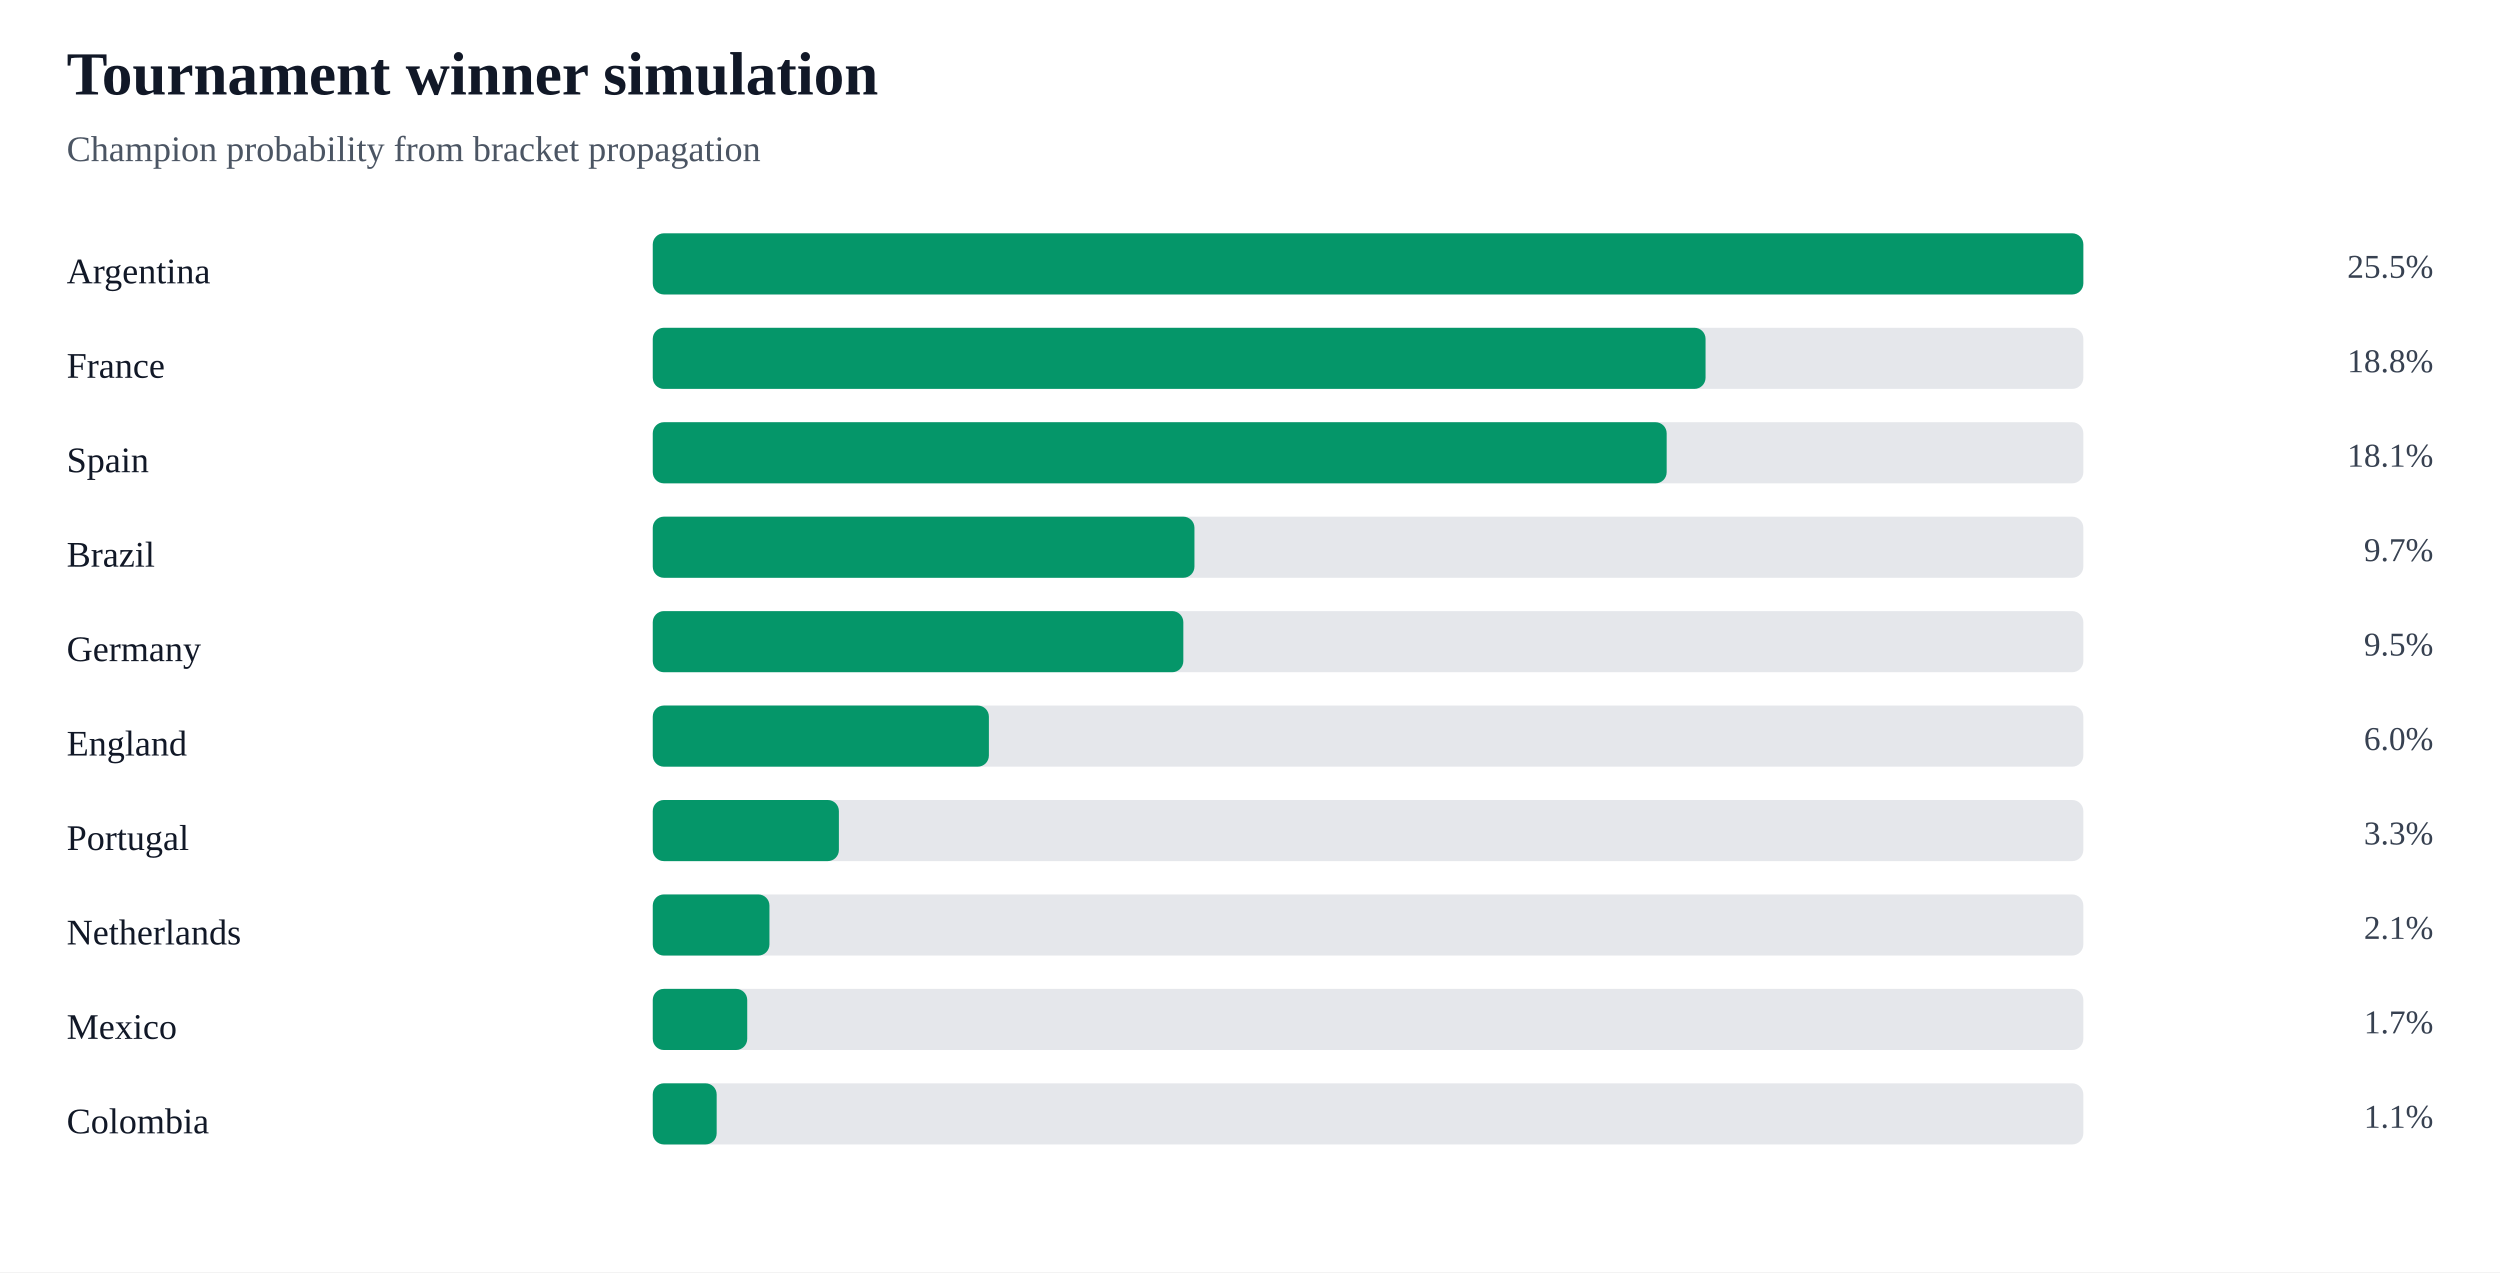
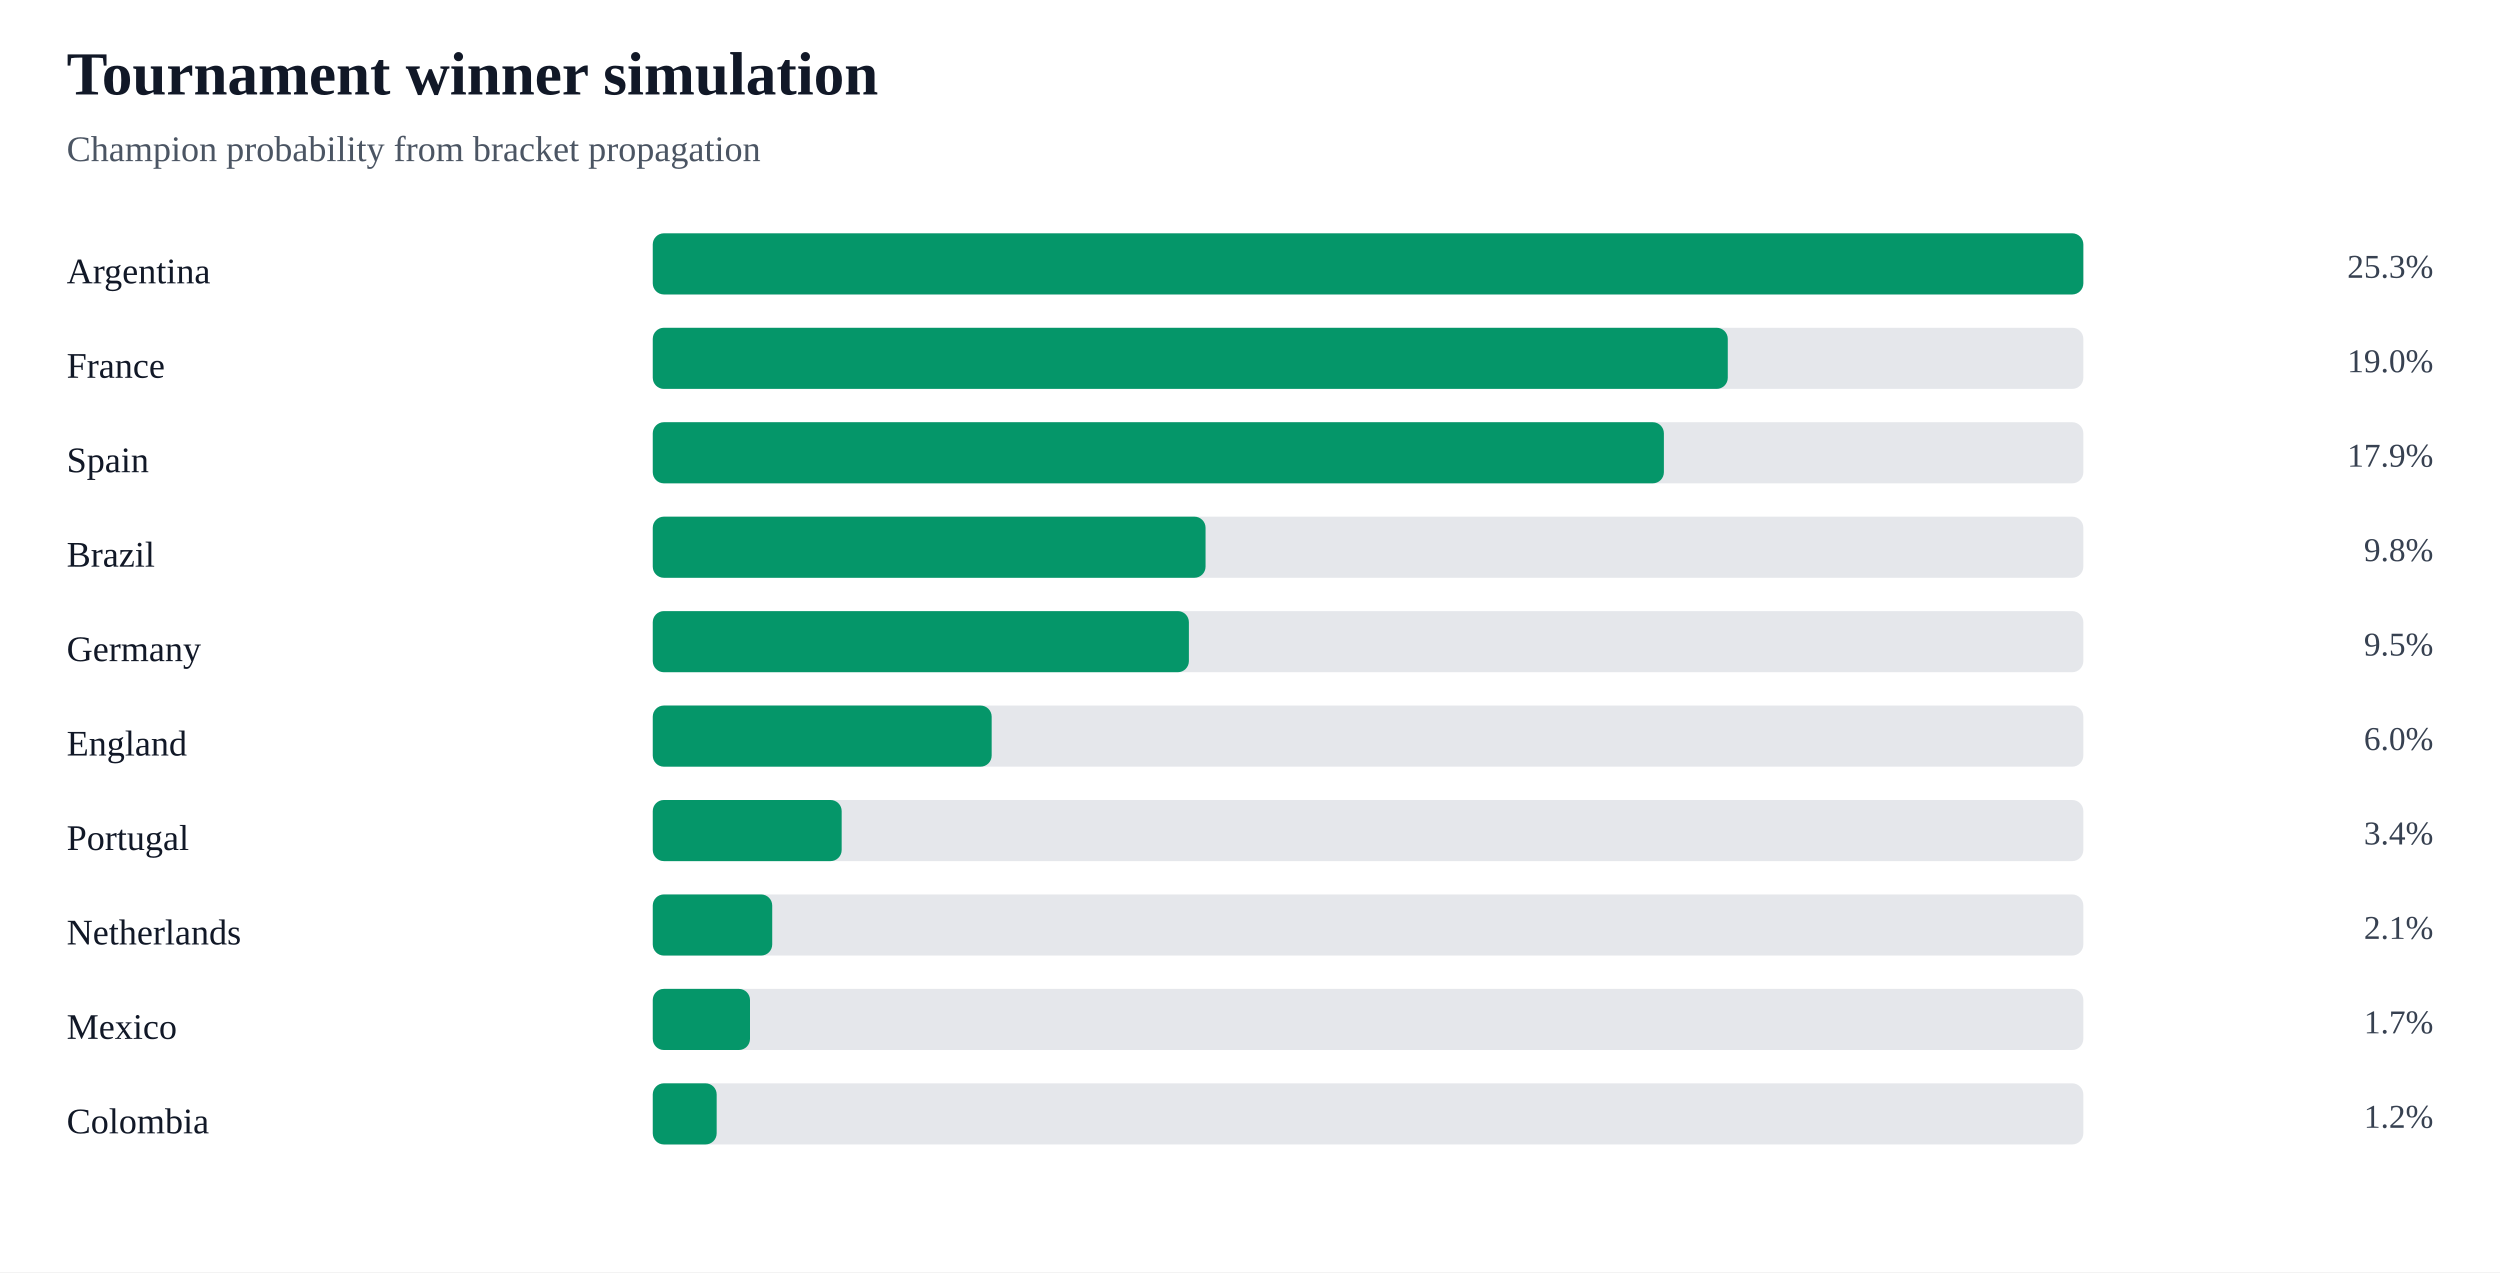
<svg xmlns="http://www.w3.org/2000/svg" width="900" height="458" viewBox="0 0 900 458" role="img">
  <rect width="100%" height="100%" fill="#ffffff" />
  <text x="24" y="34" font-size="22" font-weight="700" fill="#111827">Tournament winner simulation</text>
  <text x="24" y="58" font-size="13" fill="#4b5563">Champion probability from bracket propagation</text>
  <text x="24" y="102" font-size="13" fill="#111827">Argentina</text>
  <rect x="235" y="84" width="515" height="22" rx="4" fill="#e5e7eb" />
  <rect x="235" y="84" width="515" height="22" rx="4" fill="#059669" />
-   <text x="876" y="100" text-anchor="end" font-size="12" fill="#374151">25.5%</text>
+   <text x="876" y="100" text-anchor="end" font-size="12" fill="#374151">25.3%</text>
  <text x="24" y="136" font-size="13" fill="#111827">France</text>
  <rect x="235" y="118" width="515" height="22" rx="4" fill="#e5e7eb" />
-   <rect x="235" y="118" width="379" height="22" rx="4" fill="#059669" />
-   <text x="876" y="134" text-anchor="end" font-size="12" fill="#374151">18.8%</text>
+   <rect x="235" y="118" width="387" height="22" rx="4" fill="#059669" />
+   <text x="876" y="134" text-anchor="end" font-size="12" fill="#374151">19.0%</text>
  <text x="24" y="170" font-size="13" fill="#111827">Spain</text>
  <rect x="235" y="152" width="515" height="22" rx="4" fill="#e5e7eb" />
-   <rect x="235" y="152" width="365" height="22" rx="4" fill="#059669" />
-   <text x="876" y="168" text-anchor="end" font-size="12" fill="#374151">18.1%</text>
+   <rect x="235" y="152" width="364" height="22" rx="4" fill="#059669" />
+   <text x="876" y="168" text-anchor="end" font-size="12" fill="#374151">17.9%</text>
  <text x="24" y="204" font-size="13" fill="#111827">Brazil</text>
  <rect x="235" y="186" width="515" height="22" rx="4" fill="#e5e7eb" />
-   <rect x="235" y="186" width="195" height="22" rx="4" fill="#059669" />
-   <text x="876" y="202" text-anchor="end" font-size="12" fill="#374151">9.7%</text>
+   <rect x="235" y="186" width="199" height="22" rx="4" fill="#059669" />
+   <text x="876" y="202" text-anchor="end" font-size="12" fill="#374151">9.8%</text>
  <text x="24" y="238" font-size="13" fill="#111827">Germany</text>
  <rect x="235" y="220" width="515" height="22" rx="4" fill="#e5e7eb" />
-   <rect x="235" y="220" width="191" height="22" rx="4" fill="#059669" />
+   <rect x="235" y="220" width="193" height="22" rx="4" fill="#059669" />
  <text x="876" y="236" text-anchor="end" font-size="12" fill="#374151">9.5%</text>
  <text x="24" y="272" font-size="13" fill="#111827">England</text>
  <rect x="235" y="254" width="515" height="22" rx="4" fill="#e5e7eb" />
-   <rect x="235" y="254" width="121" height="22" rx="4" fill="#059669" />
+   <rect x="235" y="254" width="122" height="22" rx="4" fill="#059669" />
  <text x="876" y="270" text-anchor="end" font-size="12" fill="#374151">6.0%</text>
  <text x="24" y="306" font-size="13" fill="#111827">Portugal</text>
  <rect x="235" y="288" width="515" height="22" rx="4" fill="#e5e7eb" />
-   <rect x="235" y="288" width="67" height="22" rx="4" fill="#059669" />
-   <text x="876" y="304" text-anchor="end" font-size="12" fill="#374151">3.3%</text>
+   <rect x="235" y="288" width="68" height="22" rx="4" fill="#059669" />
+   <text x="876" y="304" text-anchor="end" font-size="12" fill="#374151">3.4%</text>
  <text x="24" y="340" font-size="13" fill="#111827">Netherlands</text>
  <rect x="235" y="322" width="515" height="22" rx="4" fill="#e5e7eb" />
-   <rect x="235" y="322" width="42" height="22" rx="4" fill="#059669" />
+   <rect x="235" y="322" width="43" height="22" rx="4" fill="#059669" />
  <text x="876" y="338" text-anchor="end" font-size="12" fill="#374151">2.1%</text>
  <text x="24" y="374" font-size="13" fill="#111827">Mexico</text>
  <rect x="235" y="356" width="515" height="22" rx="4" fill="#e5e7eb" />
-   <rect x="235" y="356" width="34" height="22" rx="4" fill="#059669" />
+   <rect x="235" y="356" width="35" height="22" rx="4" fill="#059669" />
  <text x="876" y="372" text-anchor="end" font-size="12" fill="#374151">1.7%</text>
  <text x="24" y="408" font-size="13" fill="#111827">Colombia</text>
  <rect x="235" y="390" width="515" height="22" rx="4" fill="#e5e7eb" />
  <rect x="235" y="390" width="23" height="22" rx="4" fill="#059669" />
-   <text x="876" y="406" text-anchor="end" font-size="12" fill="#374151">1.1%</text>
+   <text x="876" y="406" text-anchor="end" font-size="12" fill="#374151">1.2%</text>
</svg>
